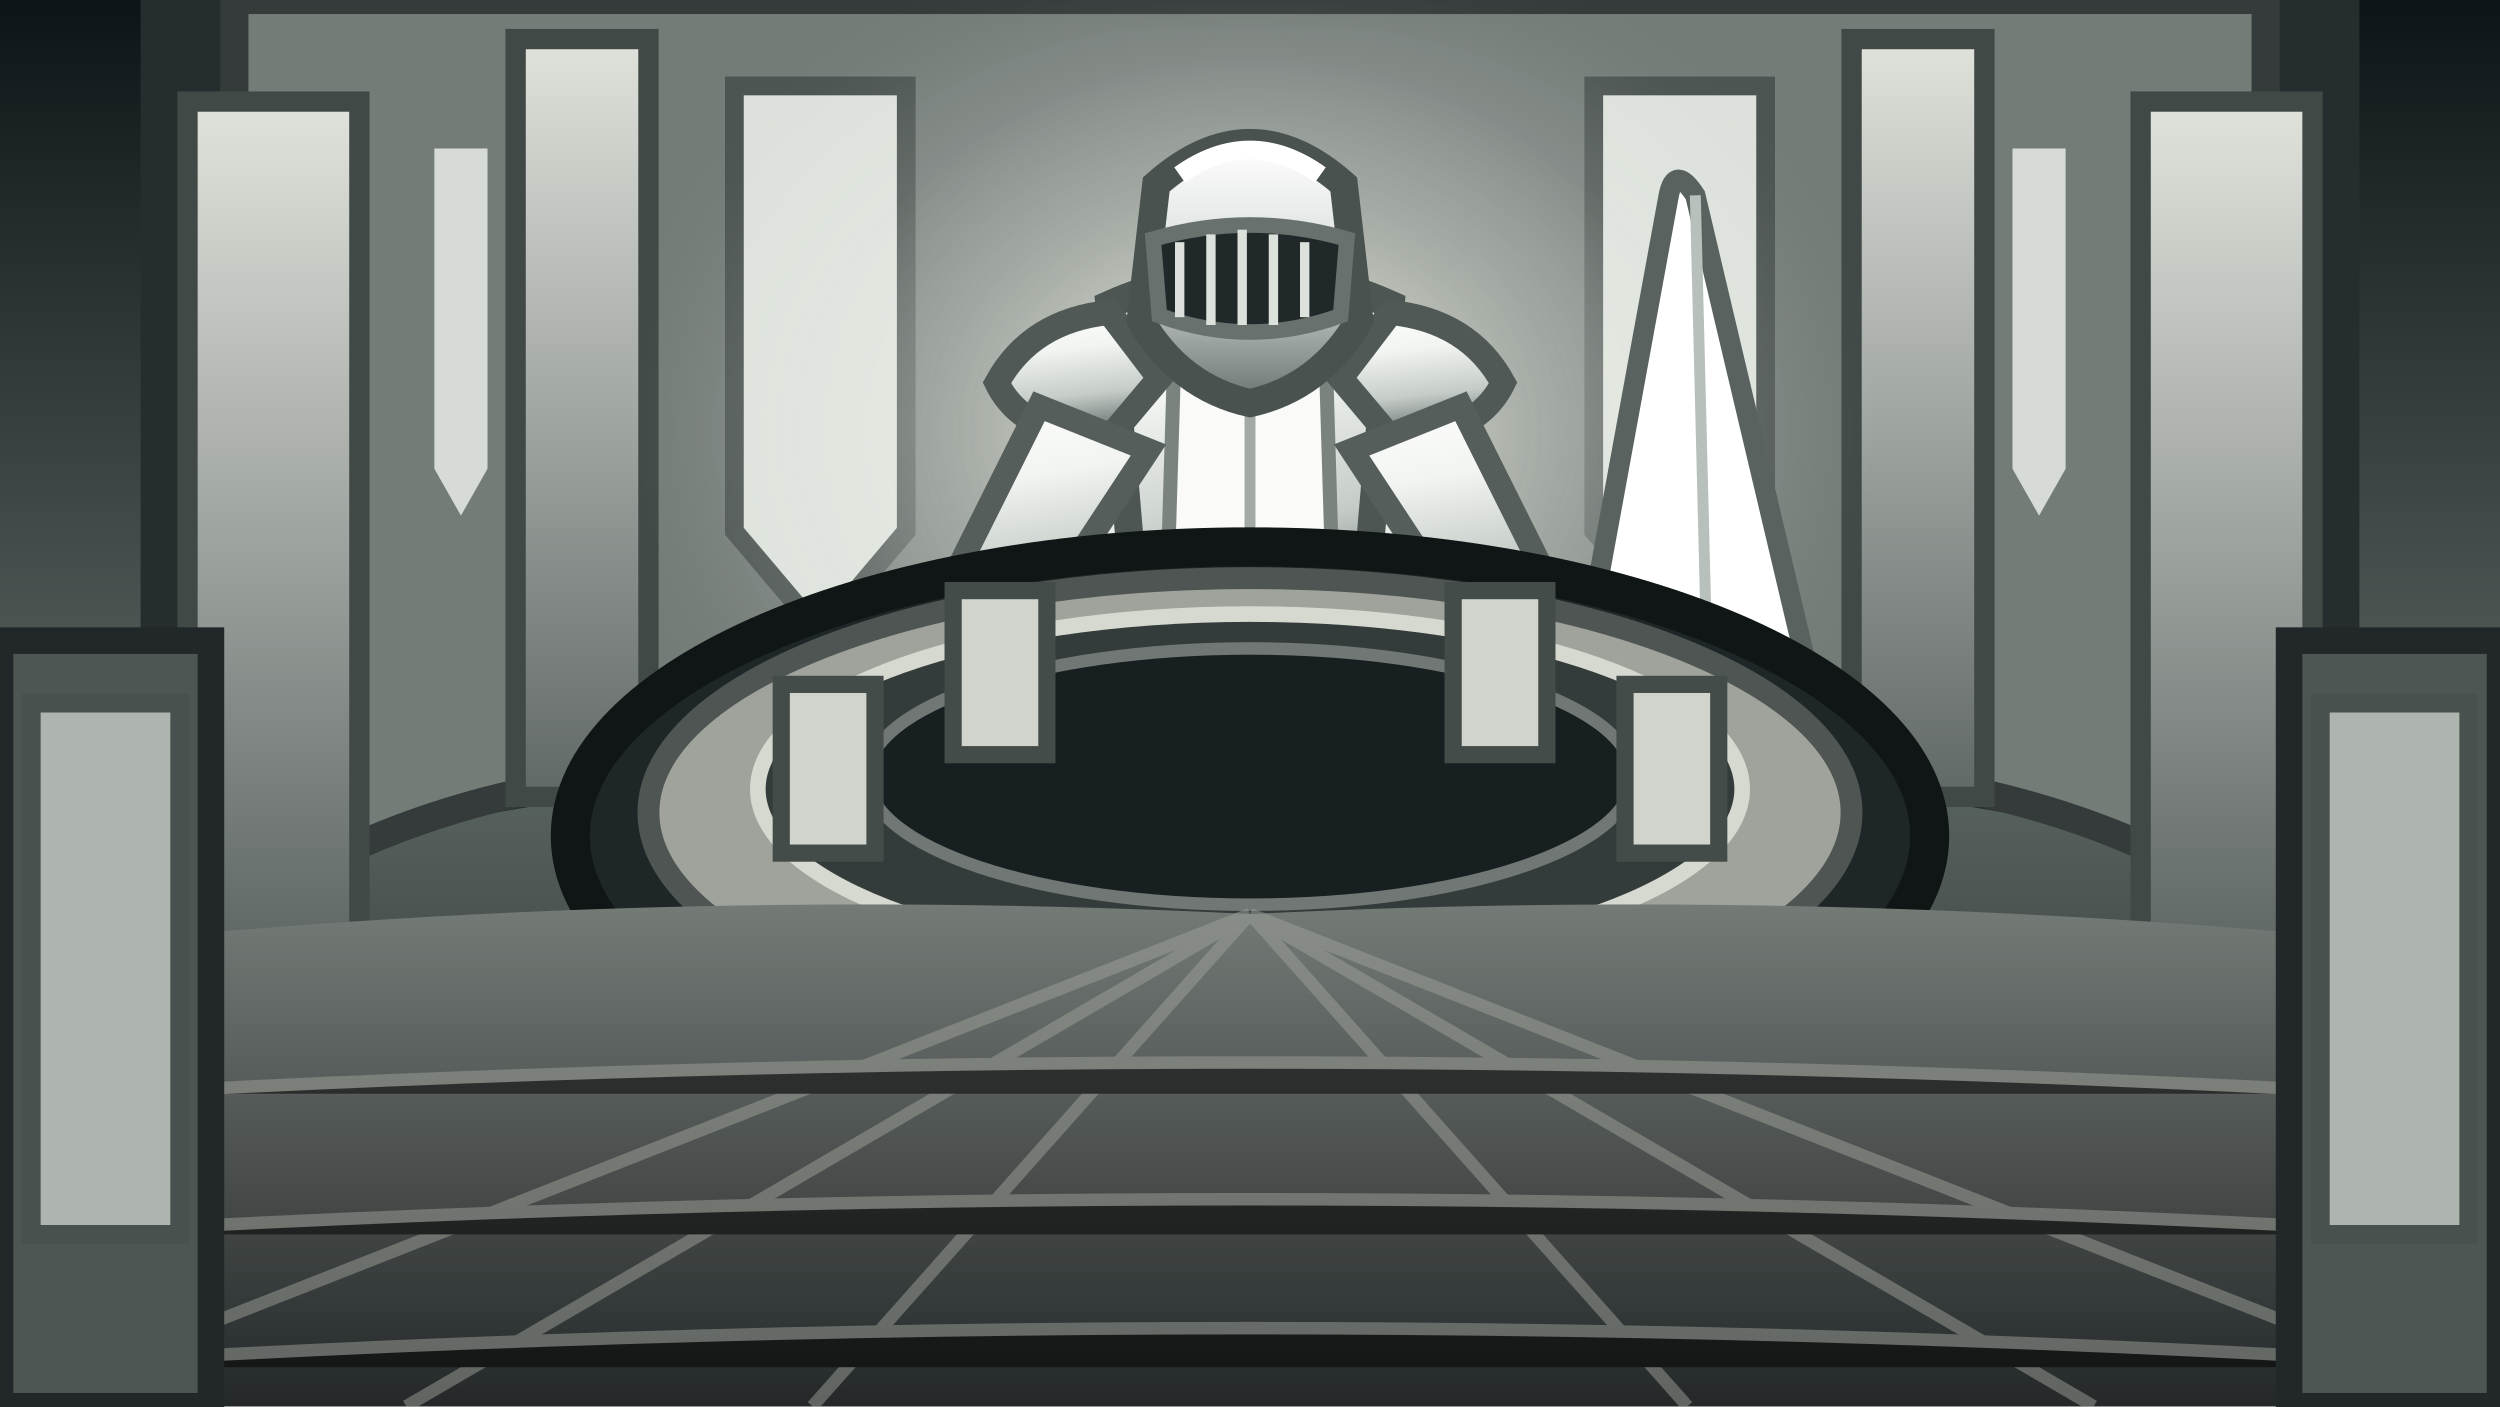
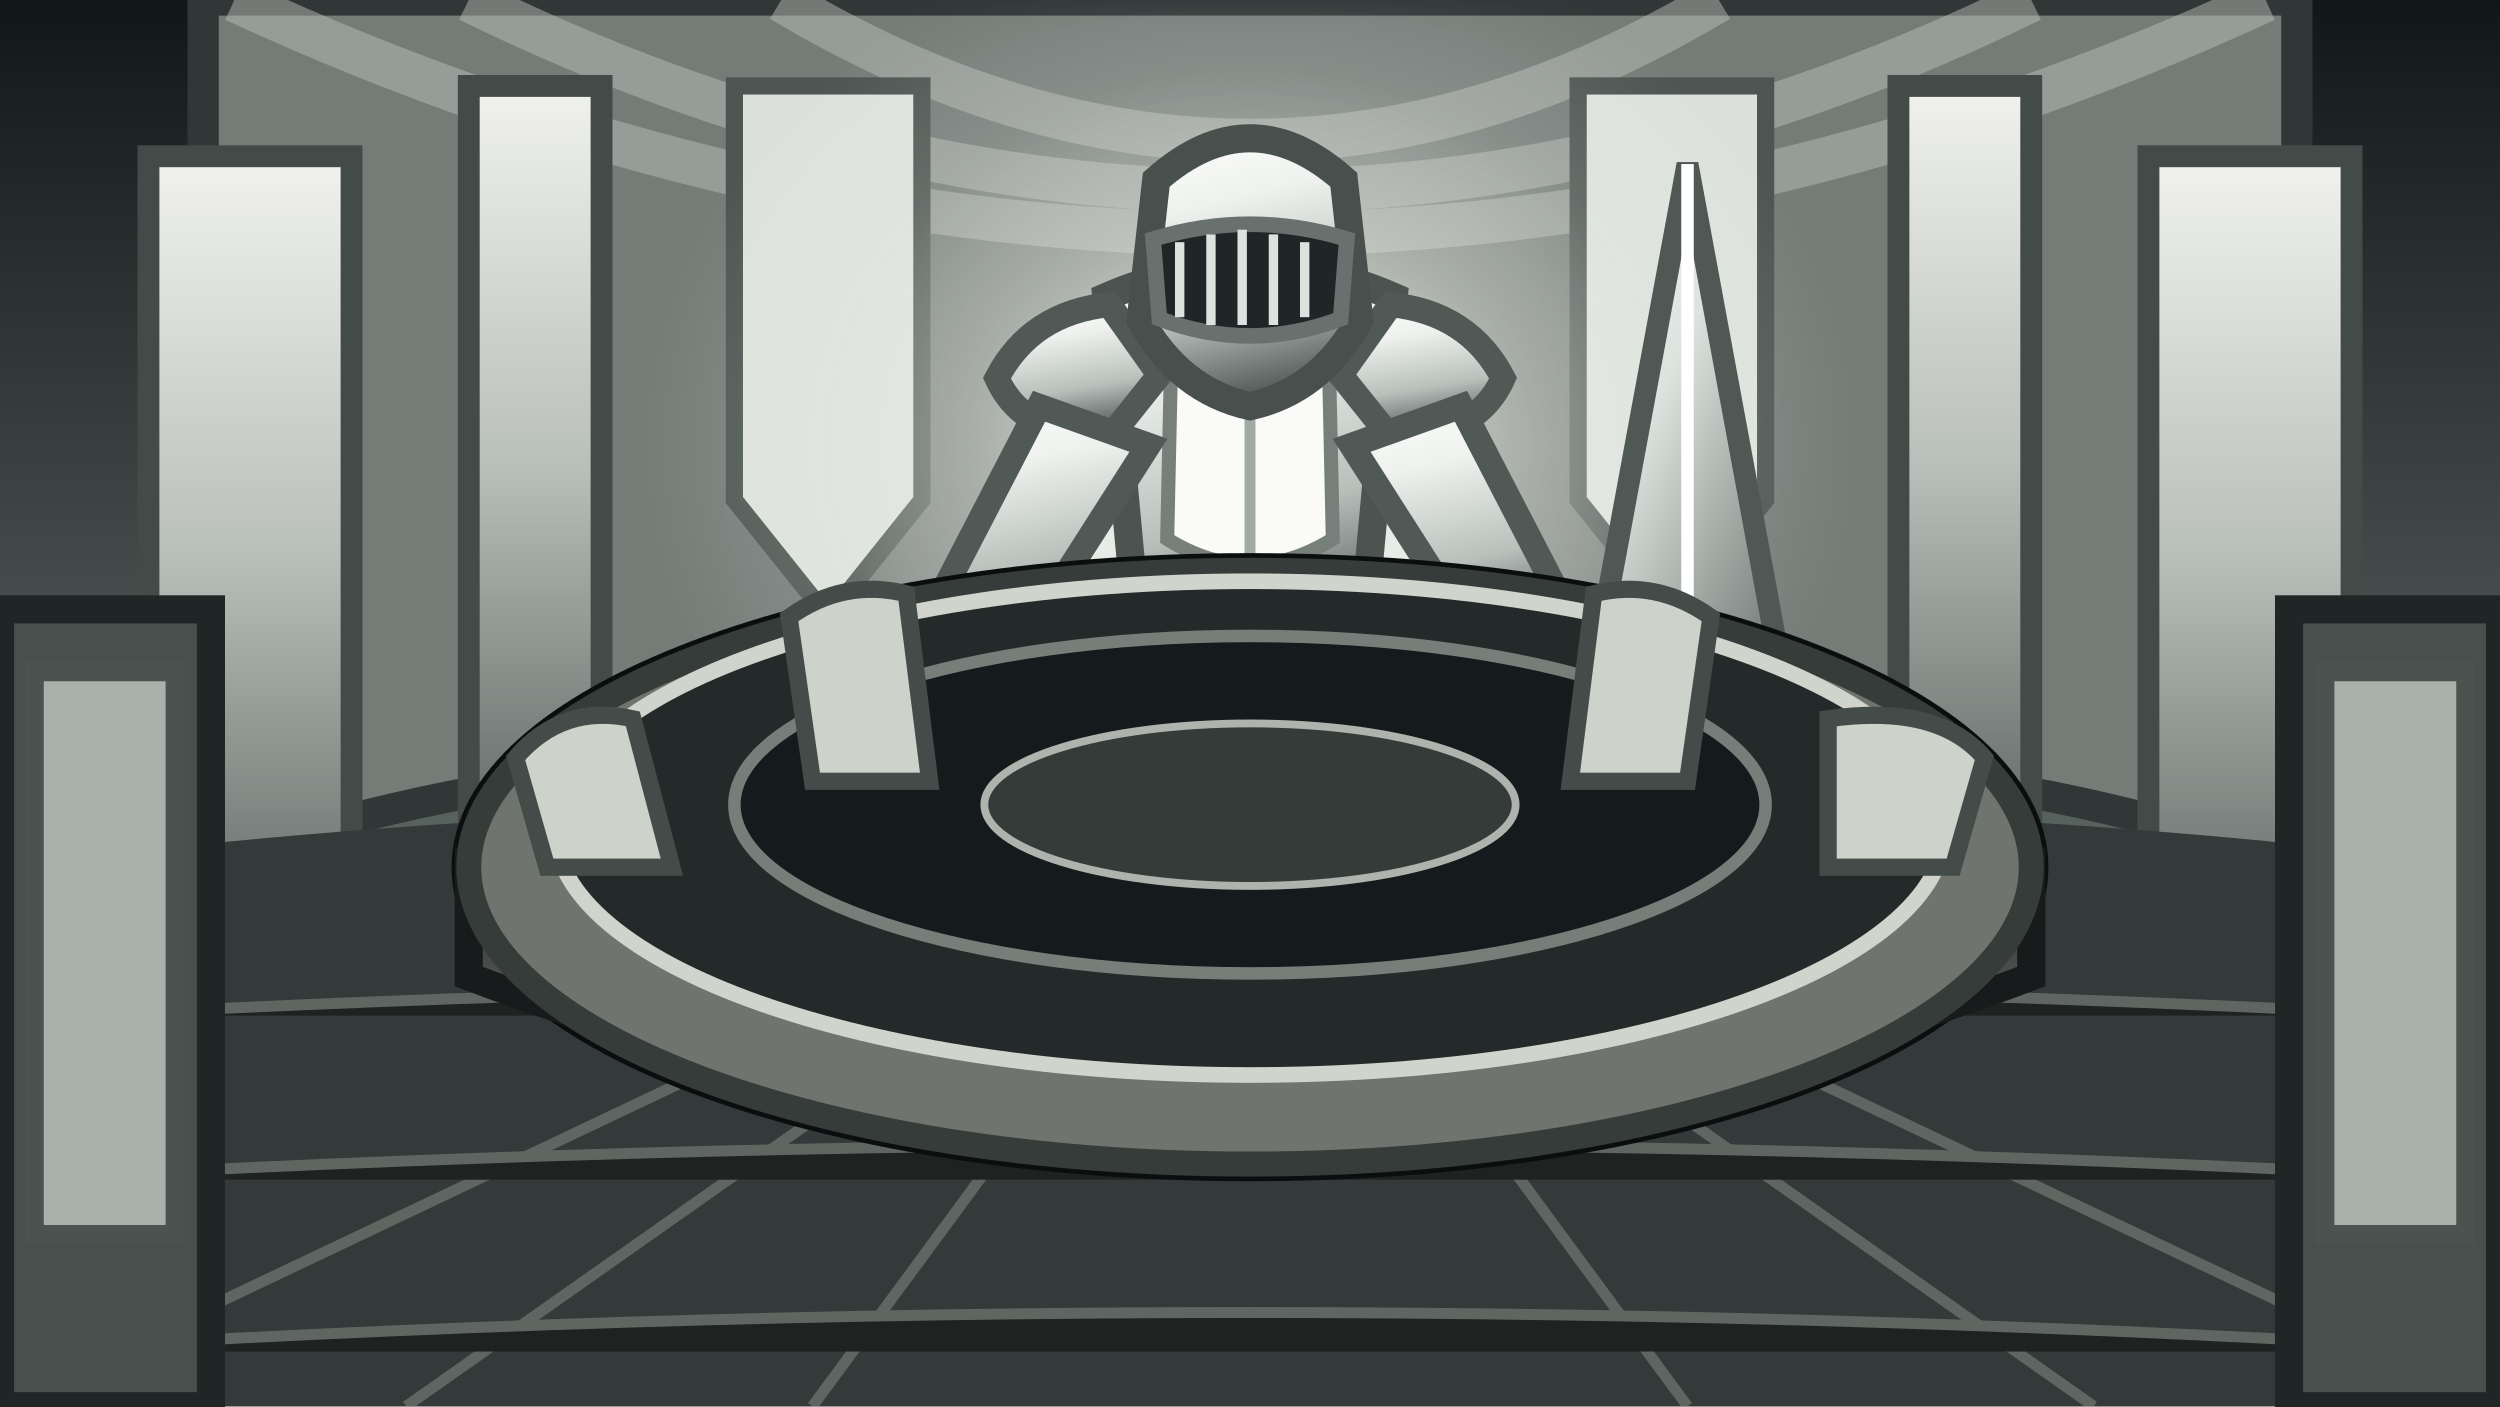
<svg xmlns="http://www.w3.org/2000/svg" viewBox="0 0 1600 900">
  <defs>
-     <linearGradient id="bg" x2="0" y2="1">
-       <stop stop-color="#0e1518" />
-       <stop offset=".55" stop-color="#59635f" />
-       <stop offset="1" stop-color="#1d2223" />
+     <linearGradient id="wall" x2="0" y2="1">
+       <stop stop-color="#11181a" />
+       <stop offset=".6" stop-color="#596360" />
+       <stop offset="1" stop-color="#202628" />
    </linearGradient>
-     <linearGradient id="armor" x2=".15" y2="1">
+     <linearGradient id="marble" x2="0" y2="1">
+       <stop stop-color="#f1f2ed" />
+       <stop offset=".5" stop-color="#b9bfba" />
+       <stop offset="1" stop-color="#5f6865" />
+     </linearGradient>
+     <linearGradient id="wood" x2="0" y2="1">
+       <stop stop-color="#292c2b" />
+       <stop offset=".5" stop-color="#535753" />
+       <stop offset="1" stop-color="#171a1a" />
+     </linearGradient>
+     <linearGradient id="armor" x2=".2" y2="1">
      <stop stop-color="#fff" />
-       <stop offset=".35" stop-color="#f1f4f0" />
-       <stop offset=".72" stop-color="#c5ccc8" />
-       <stop offset="1" stop-color="#6e7774" />
+       <stop offset=".3" stop-color="#eef1ed" />
+       <stop offset=".7" stop-color="#b8c0bc" />
+       <stop offset="1" stop-color="#59625f" />
    </linearGradient>
-     <linearGradient id="steel" x2="0" y2="1">
+     <linearGradient id="blade" x2=".8" y2="1">
      <stop stop-color="#fff" />
-       <stop offset=".5" stop-color="#d5dbd7" />
-       <stop offset="1" stop-color="#69726f" />
-     </linearGradient>
-     <linearGradient id="stone" x2="0" y2="1">
-       <stop stop-color="#e0e3dc" />
-       <stop offset="1" stop-color="#606866" />
-     </linearGradient>
-     <linearGradient id="floor" x2="0" y2="1">
-       <stop stop-color="#747a76" />
-       <stop offset="1" stop-color="#242829" />
+       <stop offset=".45" stop-color="#dce2de" />
+       <stop offset="1" stop-color="#7c8581" />
    </linearGradient>
    <radialGradient id="light">
      <stop stop-color="#fffef1" stop-opacity=".95" />
-       <stop offset=".45" stop-color="#eef0e5" stop-opacity=".32" />
+       <stop offset=".45" stop-color="#e8ebe2" stop-opacity=".3" />
      <stop offset="1" stop-color="#fff" stop-opacity="0" />
    </radialGradient>
-     <filter id="blur">
-       <feGaussianBlur stdDeviation="20" />
+     <filter id="shadow">
+       <feGaussianBlur stdDeviation="12" />
    </filter>
  </defs>
-   <rect width="1600" height="900" fill="url(#bg)" />
-   <path d="M90 0H1510V600Q1370 525 1210 510H390Q230 525 90 600Z" fill="#252d2e" />
-   <path d="M150 0H1450V585Q1340 510 1190 495H410Q260 510 150 585Z" fill="#747c78" stroke="#343b3a" stroke-width="18" />
-   <g fill="url(#stone)" stroke="#414947" stroke-width="13">
-     <path d="M120 65h110v540H120z" />
-     <path d="M330 25h85v485h-85z" />
-     <path d="M1185 25h85v485h-85z" />
-     <path d="M1370 65h110v540h-110z" />
+   <rect width="1600" height="900" fill="url(#wall)" />
+   <path d="M130 0H1470V555Q1260 470 800 470Q340 470 130 555Z" fill="#747c78" stroke="#303736" stroke-width="20" />
+   <g fill="none" stroke="#b7bcb6" stroke-width="28" opacity=".5">
+     <path d="M150 0Q800 300 1450 0" />
+     <path d="M300 0Q800 245 1300 0" />
+     <path d="M500 0Q800 180 1100 0" />
  </g>
-   <g fill="#dce1db" stroke="#4d5552" stroke-width="12">
-     <path d="M470 55h110v285l-55 65-55-65z" />
-     <path d="M1020 55h110v285l-55 65-55-65z" />
+   <g fill="url(#marble)" stroke="#434b48" stroke-width="14">
+     <path d="M95 100H225V610H95Z" />
+     <path d="M300 55H385V540H300Z" />
+     <path d="M1215 55H1300V540H1215Z" />
+     <path d="M1375 100H1505V610H1375Z" />
  </g>
-   <g fill="#f0f3ed" opacity=".8">
-     <path d="M278 95h34v205l-17 30-17-30z" />
-     <path d="M1288 95h34v205l-17 30-17-30z" />
+   <g fill="#dce1db" stroke="#4c5551" stroke-width="11">
+     <path d="M470 55H590V320L530 395L470 320Z" />
+     <path d="M1010 55H1130V320L1070 395L1010 320Z" />
  </g>
-   <ellipse cx="800" cy="275" rx="390" ry="300" fill="url(#light)" filter="url(#blur)" />
-   <ellipse cx="800" cy="275" rx="285" ry="240" fill="url(#light)" opacity=".7" />
-   <path d="M655 485Q680 330 705 245L735 195H865L895 245Q920 330 945 485L890 525H710Z" fill="#e9ede8" stroke="#525b57" stroke-width="17" />
+   <ellipse cx="800" cy="285" rx="390" ry="330" fill="url(#light)" filter="url(#shadow)" />
+   <ellipse cx="800" cy="285" rx="275" ry="240" fill="url(#light)" />
+   <path d="M660 500Q685 325 710 235L740 190H860L890 235Q915 325 940 500L885 535H715Z" fill="#e8ece7" stroke="#505955" stroke-width="18" />
  <g fill="url(#armor)" stroke="#555e5a" stroke-width="16">
-     <path d="M730 365L793 370L782 610L695 610L713 470Z" />
-     <path d="M807 370L870 365L887 470L905 610L818 610Z" />
+     <path d="M725 350L790 360L780 610H690L710 465Z" />
+     <path d="M810 360L875 350L890 465L910 610H820Z" />
  </g>
-   <g fill="#f7f9f5" stroke="#606966" stroke-width="12">
-     <path d="M712 455Q755 433 790 458L786 515Q750 535 708 510Z" />
-     <path d="M810 458Q845 433 888 455L892 510Q850 535 814 515Z" />
+   <g fill="#f8faf6" stroke="#606966" stroke-width="11">
+     <path d="M708 455Q750 430 790 455L786 520Q748 540 705 510Z" />
+     <path d="M810 455Q850 430 892 455L895 510Q852 540 814 520Z" />
  </g>
-   <path d="M710 195Q800 155 890 195L872 405Q800 440 728 405Z" fill="url(#armor)" stroke="#4d5652" stroke-width="18" />
-   <path d="M752 213Q800 230 848 213L852 345Q800 375 748 345Z" fill="#fafbf8" stroke="#7b837f" stroke-width="9" />
-   <path d="M800 220V360" stroke="#a3aaa6" stroke-width="7" />
-   <path d="M730 390Q800 420 870 390L862 430Q800 450 738 430Z" fill="#8d9692" stroke="#4c5552" stroke-width="12" />
+   <path d="M708 190Q800 150 892 190L872 405Q800 445 728 405Z" fill="url(#armor)" stroke="#4b5451" stroke-width="18" />
+   <path d="M750 208Q800 228 850 208L853 345Q800 378 747 345Z" fill="#fafbf8" stroke="#777f7b" stroke-width="9" />
+   <path d="M800 220V360" stroke="#a2aaa5" stroke-width="7" />
  <g fill="url(#armor)" stroke="#505955" stroke-width="16">
-     <path d="M710 200Q660 205 638 245Q655 280 710 280L742 242Z" />
-     <path d="M890 200Q940 205 962 245Q945 280 890 280L858 242Z" />
+     <path d="M710 195Q660 200 638 242Q655 280 710 280L742 240Z" />
+     <path d="M890 195Q940 200 962 242Q945 280 890 280L858 240Z" />
+     <path d="M665 260L595 395L650 418L735 285Z" />
+     <path d="M935 260L1005 395L950 418L865 285Z" />
  </g>
-   <g fill="url(#armor)" stroke="#555e5a" stroke-width="15">
-     <path d="M665 260L600 390L652 414L735 288Z" />
-     <path d="M935 260L1000 390L948 414L865 288Z" />
-     <path d="M594 372L653 395L635 455L575 430Z" />
-     <path d="M1006 372L947 395L965 455L1025 430Z" />
-   </g>
-   <path d="M740 118Q800 65 860 118L870 205Q845 248 800 258Q755 248 730 205Z" fill="url(#steel)" stroke="#49524f" stroke-width="18" />
-   <path d="M755 112Q800 80 845 112" fill="none" stroke="#fff" stroke-width="12" />
-   <path d="M738 153Q800 135 862 153L858 202Q800 223 742 202Z" fill="#20282a" stroke="#68716d" stroke-width="10" />
-   <g stroke="#dce1dc" stroke-width="6">
+   <path d="M740 115Q800 62 860 115L870 205Q845 250 800 260Q755 250 730 205Z" fill="url(#armor)" stroke="#47504d" stroke-width="18" />
+   <path d="M738 153Q800 134 862 153L858 204Q800 226 742 204Z" fill="#1e2628" stroke="#68716d" stroke-width="10" />
+   <g stroke="#dce2dd" stroke-width="6">
    <path d="M755 155v48M775 150v58M795 147v61M815 150v58M835 155v48" />
  </g>
-   <path d="M1010 442L1068 125Q1072 105 1085 125L1160 442L1100 426L1048 426Z" fill="#fff" stroke="#59625e" stroke-width="13" />
-   <path d="M1085 125L1092 405" stroke="#b8c0bb" stroke-width="7" />
-   <path d="M1000 435H1168V462H1000Z" fill="#edf1ec" stroke="#4d5652" stroke-width="11" />
-   <path d="M1060 462H1108V575H1060Z" fill="#858f8b" stroke="#4b5451" stroke-width="11" />
-   <path d="M1053 572Q1084 590 1115 572L1120 604Q1084 626 1048 604Z" fill="#e9ede7" stroke="#4b5451" stroke-width="10" />
-   <ellipse cx="800" cy="535" rx="435" ry="185" fill="#1f2627" stroke="#101516" stroke-width="25" />
-   <ellipse cx="800" cy="520" rx="385" ry="150" fill="#9fa39b" stroke="#4e5553" stroke-width="14" />
-   <ellipse cx="800" cy="505" rx="315" ry="112" fill="#343c3b" stroke="#d6d9cf" stroke-width="10" />
-   <ellipse cx="800" cy="497" rx="245" ry="82" fill="#181f20" stroke="#707774" stroke-width="8" />
-   <g fill="#d0d4cd" stroke="#444c49" stroke-width="11">
-     <path d="M500 438h60v108h-60z" />
-     <path d="M610 378h60v105h-60z" />
-     <path d="M930 378h60v105h-60z" />
-     <path d="M1040 438h60v108h-60z" />
-     <path d="M575 610h62v82h-62z" />
-     <path d="M963 610h62v82h-62z" />
+   <path d="M1020 430L1080 105L1140 430L1100 415L1080 430L1060 415Z" fill="url(#blade)" stroke="#4f5855" stroke-width="14" />
+   <path d="M1080 105V410" stroke="#fff" stroke-width="8" />
+   <path d="M1000 425H1160V458H1000Z" fill="#edf1ec" stroke="#4b5451" stroke-width="12" />
+   <path d="M1057 458H1103V570H1057Z" fill="#707976" stroke="#474f4c" stroke-width="12" />
+   <path d="M1045 570Q1080 590 1115 570L1122 607Q1080 630 1038 607Z" fill="#e8ece7" stroke="#474f4c" stroke-width="11" />
+   <path d="M0 555Q390 505 800 520Q1210 505 1600 555V900H0Z" fill="#343a39" />
+   <g stroke="#9ca19b" stroke-width="7" opacity=".42">
+     <path d="M0 900L800 520M260 900L800 520M520 900L800 520M1080 900L800 520M1340 900L800 520M1600 900L800 520" />
+     <path d="M50 650Q800 610 1550 650M10 755Q800 710 1590 755M0 865Q800 815 1600 865" />
  </g>
-   <path d="M0 610Q400 565 800 585Q1200 565 1600 610V900H0Z" fill="url(#floor)" />
-   <g stroke="#9da19a" stroke-width="8" opacity=".5">
-     <path d="M0 900L800 585M260 900L800 585M520 900L800 585M1080 900L800 585M1340 900L800 585M1600 900L800 585" />
-     <path d="M70 700Q800 660 1530 700M25 790Q800 745 1575 790M0 875Q800 825 1600 875" />
+   <ellipse cx="800" cy="555" rx="500" ry="190" fill="#111516" stroke="#0b0e0f" stroke-width="22" />
+   <path d="M300 555Q800 745 1300 555V625Q800 815 300 625Z" fill="url(#wood)" stroke="#171b1b" stroke-width="18" />
+   <ellipse cx="800" cy="555" rx="500" ry="190" fill="#70746e" stroke="#363c3a" stroke-width="16" />
+   <ellipse cx="800" cy="530" rx="445" ry="158" fill="#242a29" stroke="#d0d4cc" stroke-width="10" />
+   <ellipse cx="800" cy="515" rx="330" ry="108" fill="#151b1c" stroke="#777e79" stroke-width="8" />
+   <ellipse cx="800" cy="515" rx="170" ry="52" fill="#343b39" stroke="#aeb4ad" stroke-width="5" />
+   <g fill="#cdd2cb" stroke="#444c49" stroke-width="11">
+     <path d="M330 485Q360 450 405 460L430 555H350Z" />
+     <path d="M505 395Q540 370 580 380L595 500H520Z" />
+     <path d="M1020 380Q1060 370 1095 395L1080 500H1005Z" />
+     <path d="M1170 460Q1240 450 1270 485L1250 555H1170Z" />
  </g>
-   <g fill="#4d5653" stroke="#222829" stroke-width="17">
-     <path d="M0 410h135v490H0z" />
-     <path d="M1465 410h135v490h-135z" />
+   <g fill="#48504d" stroke="#202526" stroke-width="18">
+     <path d="M0 390H135V900H0Z" />
+     <path d="M1465 390H1600V900H1465Z" />
  </g>
-   <g fill="#aeb4ae" stroke="#49514e" stroke-width="12">
-     <path d="M20 450h95v340H20z" />
-     <path d="M1485 450h95v340h-95z" />
+   <g fill="#aab0aa" stroke="#4b5350" stroke-width="12">
+     <path d="M22 430H112V790H22Z" />
+     <path d="M1488 430H1578V790H1488Z" />
  </g>
</svg>
